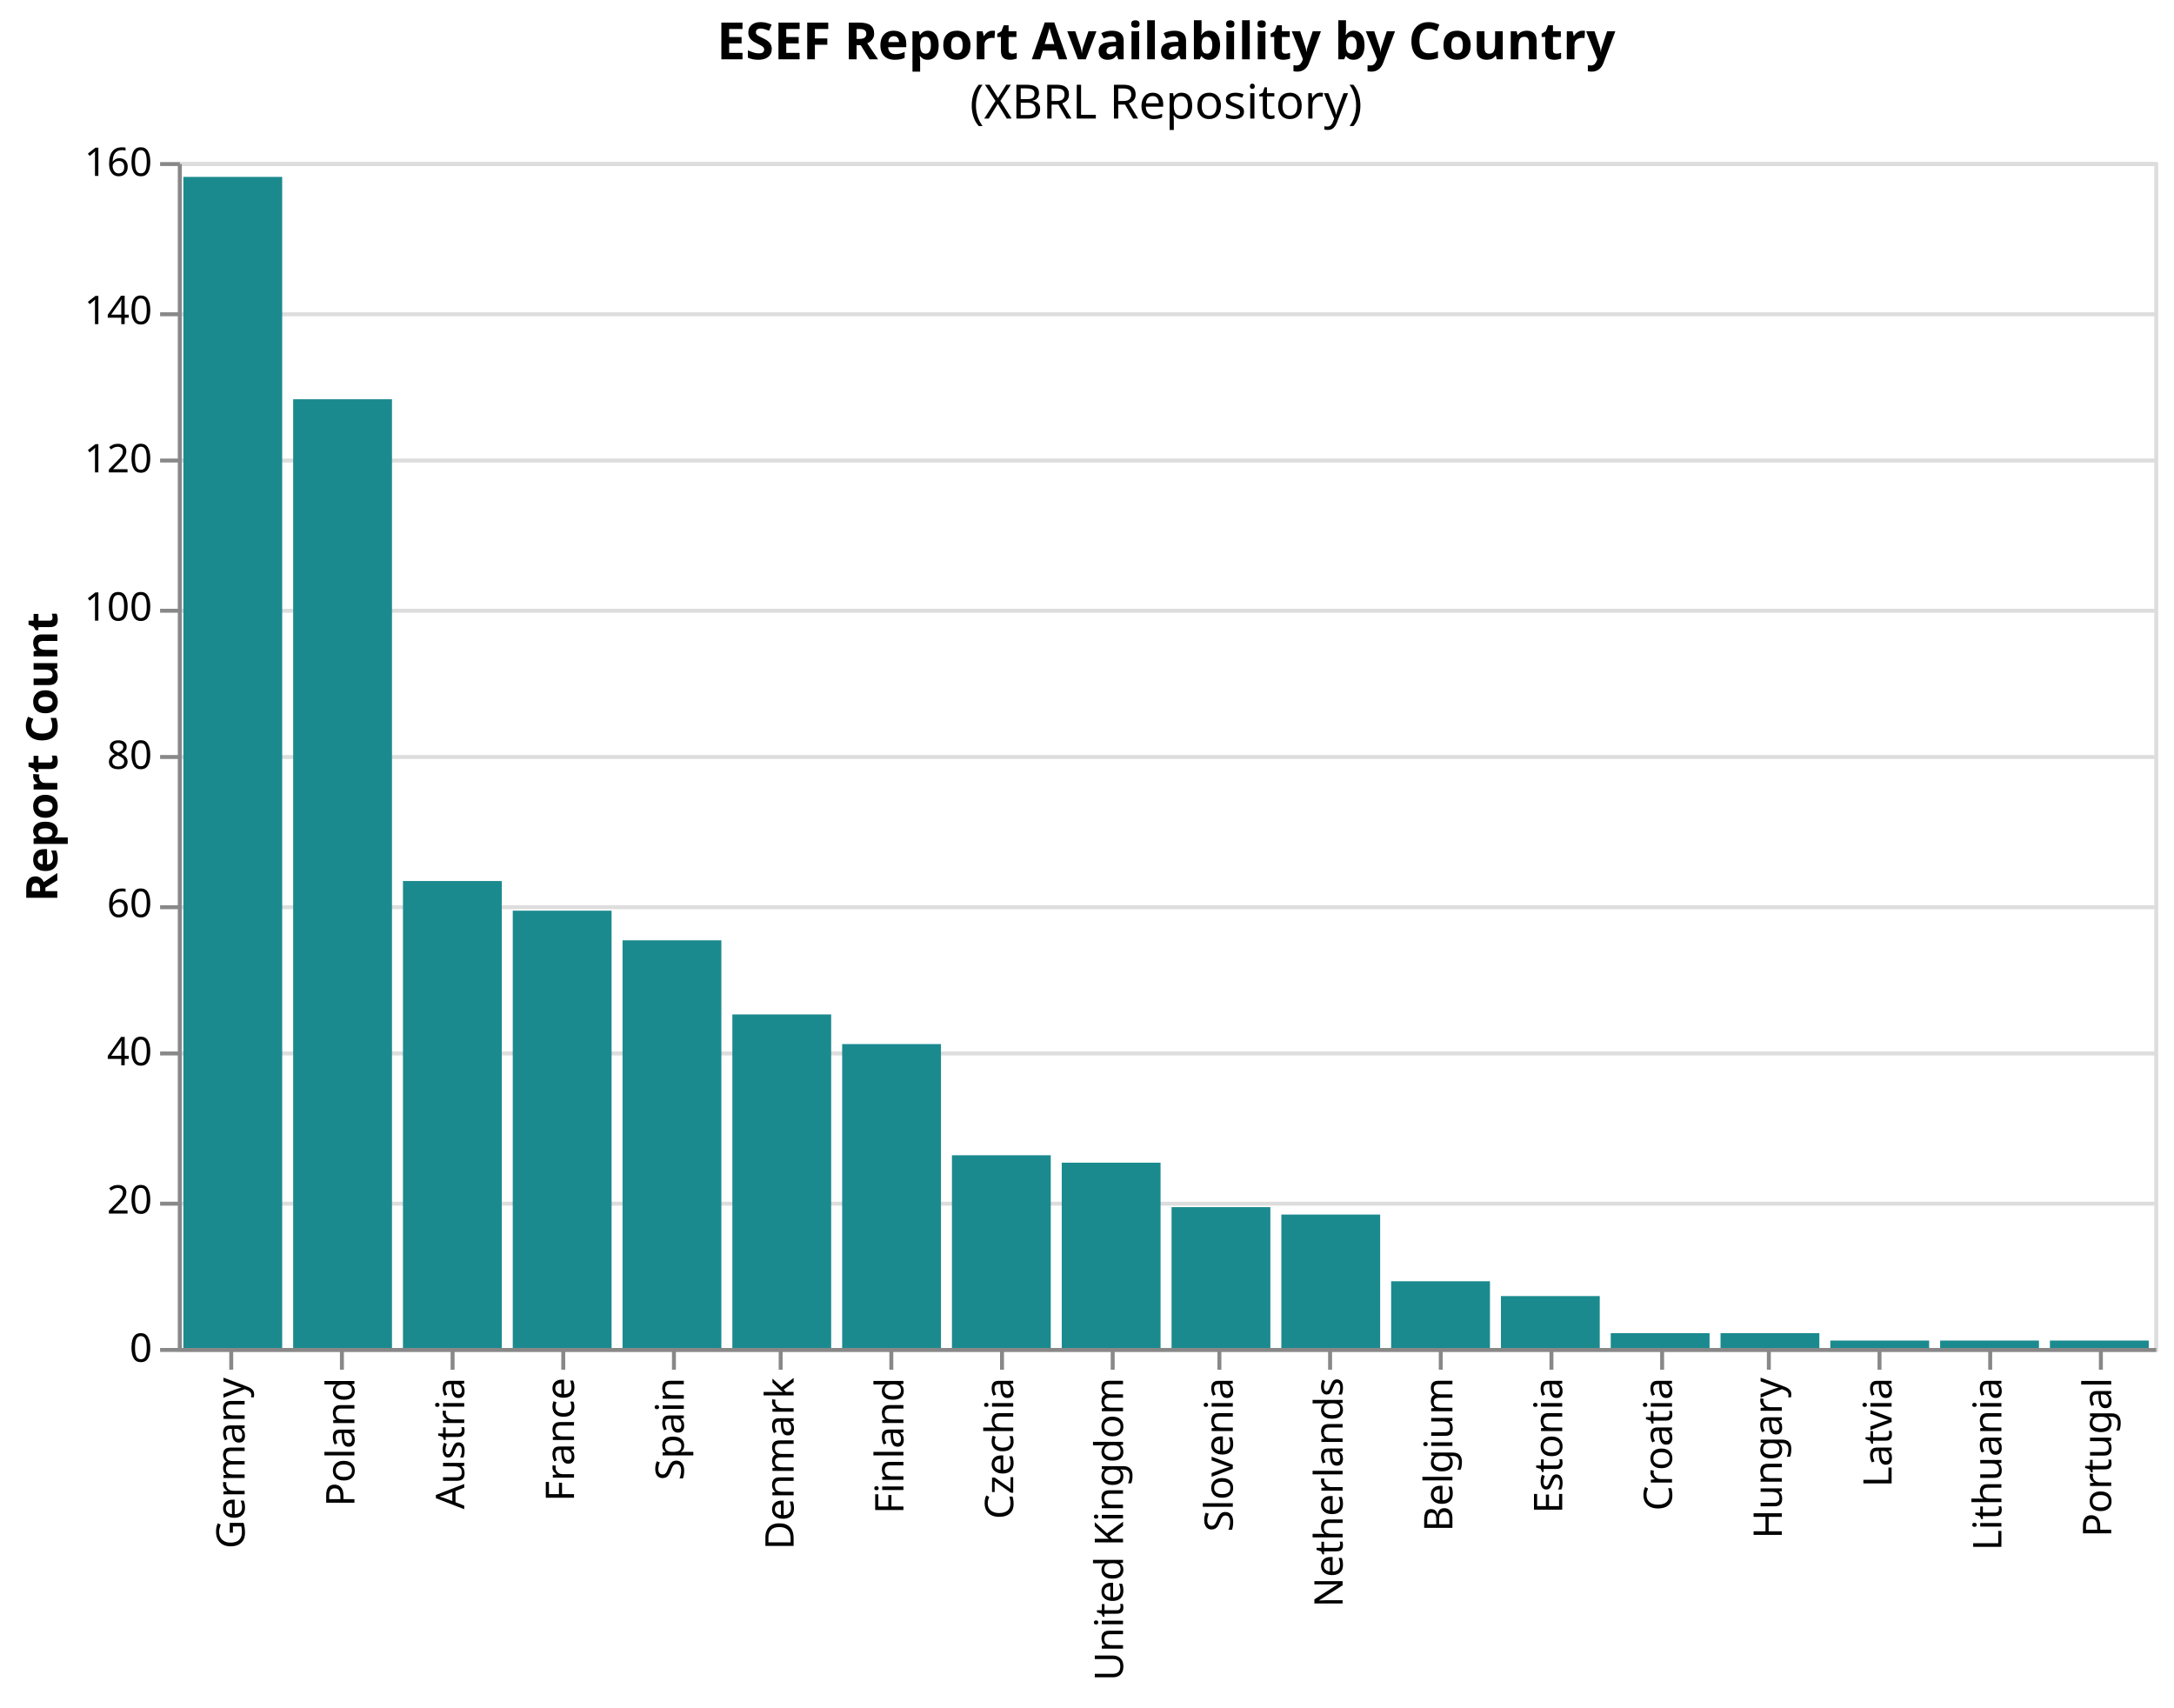
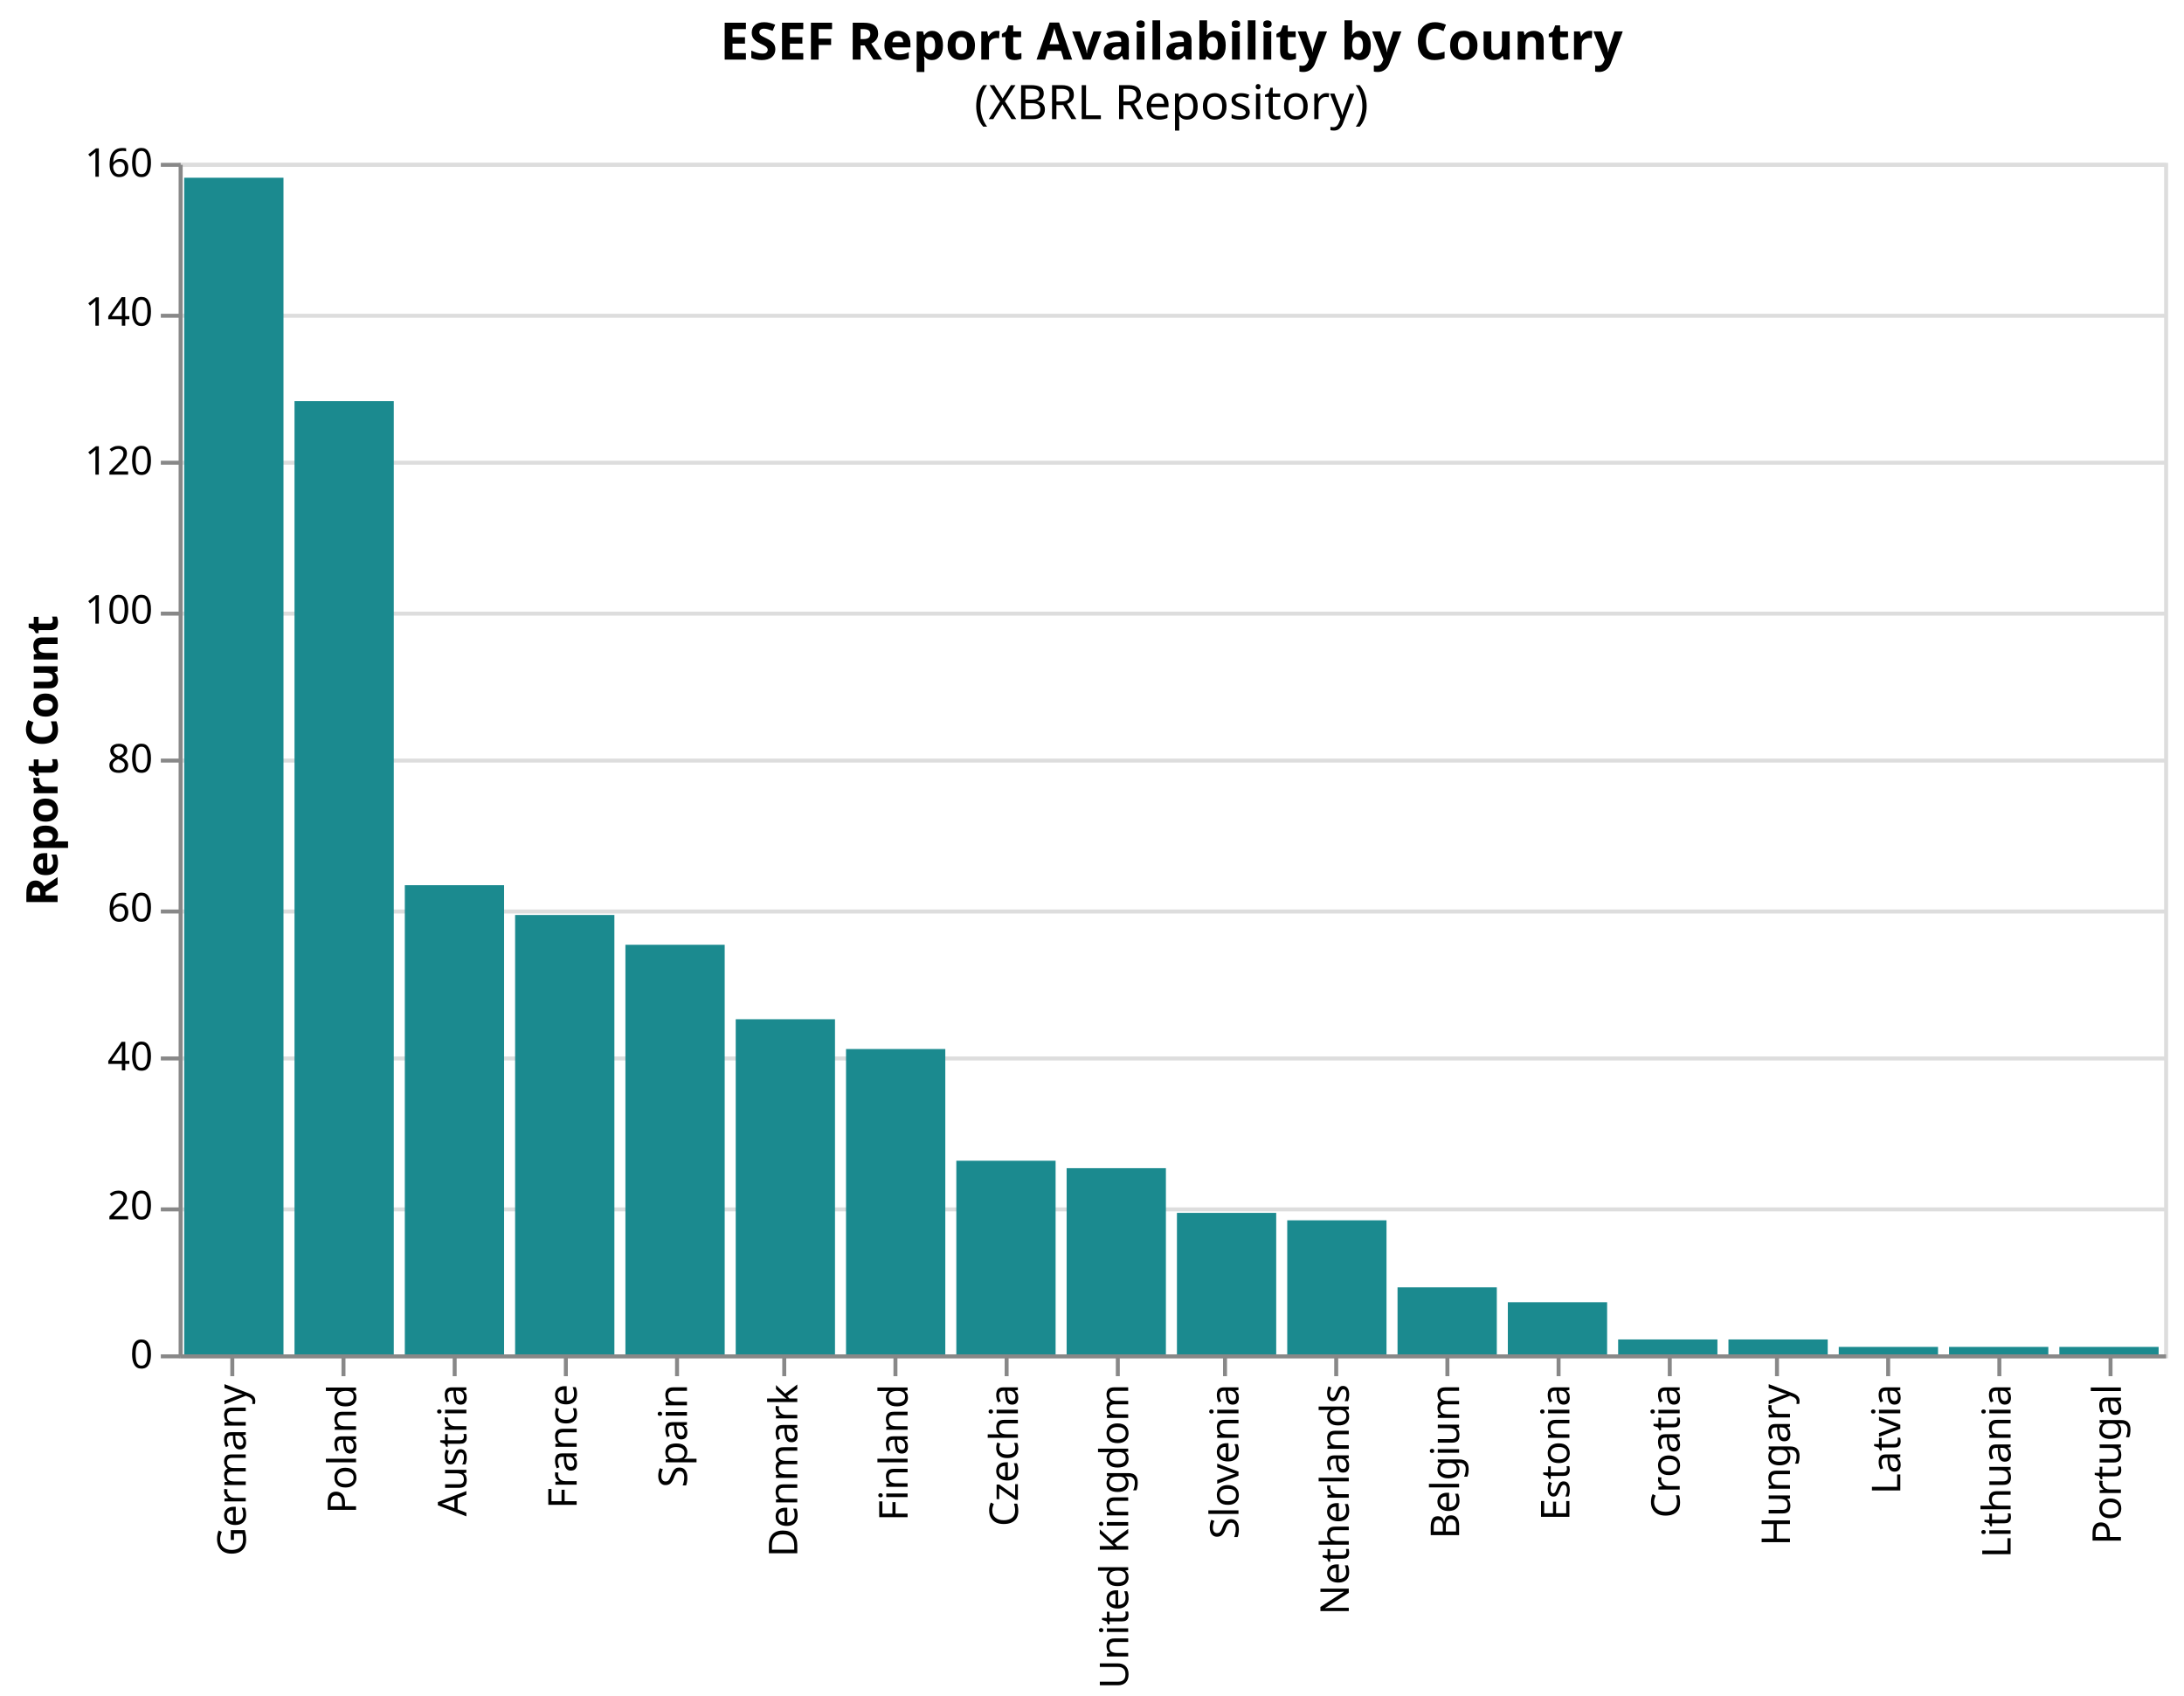
- <svg xmlns="http://www.w3.org/2000/svg" version="1.1" class="marks" width="550" height="432" viewBox="0 0 550 432">
+ <svg xmlns="http://www.w3.org/2000/svg" version="1.1" class="marks" width="550" height="427" viewBox="0 0 550 427">
  <g fill="none" stroke-miterlimit="10" transform="translate(45,41)">
    <g class="mark-group role-frame root" role="graphics-object" aria-roledescription="group mark container">
      <g transform="translate(0,0)">
        <path class="background" aria-hidden="true" d="M0.5,0.5h500v300h-500Z" stroke="#ddd" />
        <g>
          <g class="mark-group role-axis" aria-hidden="true">
            <g transform="translate(0.5,0.5)">
              <path class="background" aria-hidden="true" d="M0,0h0v0h0Z" pointer-events="none" />
              <g>
                <g class="mark-rule role-axis-grid" pointer-events="none">
                  <line transform="translate(0,300)" x2="500" y2="0" stroke="#ddd" stroke-width="1" opacity="1" />
                  <line transform="translate(0,263)" x2="500" y2="0" stroke="#ddd" stroke-width="1" opacity="1" />
                  <line transform="translate(0,225)" x2="500" y2="0" stroke="#ddd" stroke-width="1" opacity="1" />
                  <line transform="translate(0,188)" x2="500" y2="0" stroke="#ddd" stroke-width="1" opacity="1" />
                  <line transform="translate(0,150)" x2="500" y2="0" stroke="#ddd" stroke-width="1" opacity="1" />
                  <line transform="translate(0,113)" x2="500" y2="0" stroke="#ddd" stroke-width="1" opacity="1" />
                  <line transform="translate(0,75)" x2="500" y2="0" stroke="#ddd" stroke-width="1" opacity="1" />
                  <line transform="translate(0,38)" x2="500" y2="0" stroke="#ddd" stroke-width="1" opacity="1" />
                  <line transform="translate(0,0)" x2="500" y2="0" stroke="#ddd" stroke-width="1" opacity="1" />
                </g>
              </g>
              <path class="foreground" aria-hidden="true" d="" pointer-events="none" display="none" />
            </g>
          </g>
          <g class="mark-group role-axis" role="graphics-symbol" aria-roledescription="axis" aria-label="X-axis for a discrete scale with 18 values: Germany, Poland, Austria, France, Spain, ending with Portugal">
            <g transform="translate(0.5,300.5)">
              <path class="background" aria-hidden="true" d="M0,0h0v0h0Z" pointer-events="none" />
              <g>
                <g class="mark-rule role-axis-tick" pointer-events="none">
                  <line transform="translate(13,0)" x2="0" y2="5" stroke="#888" stroke-width="1" opacity="1" />
                  <line transform="translate(41,0)" x2="0" y2="5" stroke="#888" stroke-width="1" opacity="1" />
                  <line transform="translate(69,0)" x2="0" y2="5" stroke="#888" stroke-width="1" opacity="1" />
                  <line transform="translate(97,0)" x2="0" y2="5" stroke="#888" stroke-width="1" opacity="1" />
                  <line transform="translate(125,0)" x2="0" y2="5" stroke="#888" stroke-width="1" opacity="1" />
                  <line transform="translate(152,0)" x2="0" y2="5" stroke="#888" stroke-width="1" opacity="1" />
                  <line transform="translate(180,0)" x2="0" y2="5" stroke="#888" stroke-width="1" opacity="1" />
                  <line transform="translate(208,0)" x2="0" y2="5" stroke="#888" stroke-width="1" opacity="1" />
                  <line transform="translate(236,0)" x2="0" y2="5" stroke="#888" stroke-width="1" opacity="1" />
                  <line transform="translate(263,0)" x2="0" y2="5" stroke="#888" stroke-width="1" opacity="1" />
                  <line transform="translate(291,0)" x2="0" y2="5" stroke="#888" stroke-width="1" opacity="1" />
                  <line transform="translate(319,0)" x2="0" y2="5" stroke="#888" stroke-width="1" opacity="1" />
                  <line transform="translate(347,0)" x2="0" y2="5" stroke="#888" stroke-width="1" opacity="1" />
                  <line transform="translate(375,0)" x2="0" y2="5" stroke="#888" stroke-width="1" opacity="1" />
                  <line transform="translate(402,0)" x2="0" y2="5" stroke="#888" stroke-width="1" opacity="1" />
                  <line transform="translate(430,0)" x2="0" y2="5" stroke="#888" stroke-width="1" opacity="1" />
                  <line transform="translate(458,0)" x2="0" y2="5" stroke="#888" stroke-width="1" opacity="1" />
                  <line transform="translate(486,0)" x2="0" y2="5" stroke="#888" stroke-width="1" opacity="1" />
                </g>
                <g class="mark-text role-axis-label" pointer-events="none">
                  <text text-anchor="end" transform="translate(13.38889,7) rotate(270) translate(0,3)" font-family="sans-serif" font-size="10px" fill="#000" opacity="1">Germany</text>
                  <text text-anchor="end" transform="translate(41.16667,7) rotate(270) translate(0,3)" font-family="sans-serif" font-size="10px" fill="#000" opacity="1">Poland</text>
                  <text text-anchor="end" transform="translate(68.94444,7) rotate(270) translate(0,3)" font-family="sans-serif" font-size="10px" fill="#000" opacity="1">Austria</text>
                  <text text-anchor="end" transform="translate(96.72222,7) rotate(270) translate(0,3)" font-family="sans-serif" font-size="10px" fill="#000" opacity="1">France</text>
                  <text text-anchor="end" transform="translate(124.5,7) rotate(270) translate(0,3)" font-family="sans-serif" font-size="10px" fill="#000" opacity="1">Spain</text>
                  <text text-anchor="end" transform="translate(152.2778,7) rotate(270) translate(0,3)" font-family="sans-serif" font-size="10px" fill="#000" opacity="1">Denmark</text>
                  <text text-anchor="end" transform="translate(180.0556,7) rotate(270) translate(0,3)" font-family="sans-serif" font-size="10px" fill="#000" opacity="1">Finland</text>
                  <text text-anchor="end" transform="translate(207.8333,7) rotate(270) translate(0,3)" font-family="sans-serif" font-size="10px" fill="#000" opacity="1">Czechia</text>
                  <text text-anchor="end" transform="translate(235.6111,7) rotate(270) translate(0,3)" font-family="sans-serif" font-size="10px" fill="#000" opacity="1">United Kingdom</text>
                  <text text-anchor="end" transform="translate(263.3889,7) rotate(270) translate(0,3)" font-family="sans-serif" font-size="10px" fill="#000" opacity="1">Slovenia</text>
                  <text text-anchor="end" transform="translate(291.1667,7) rotate(270) translate(0,3)" font-family="sans-serif" font-size="10px" fill="#000" opacity="1">Netherlands</text>
                  <text text-anchor="end" transform="translate(318.9444,7) rotate(270) translate(0,3)" font-family="sans-serif" font-size="10px" fill="#000" opacity="1">Belgium</text>
                  <text text-anchor="end" transform="translate(346.7222,7) rotate(270) translate(0,3)" font-family="sans-serif" font-size="10px" fill="#000" opacity="1">Estonia</text>
                  <text text-anchor="end" transform="translate(374.5,7) rotate(270) translate(0,3)" font-family="sans-serif" font-size="10px" fill="#000" opacity="1">Croatia</text>
                  <text text-anchor="end" transform="translate(402.2778,7) rotate(270) translate(0,3)" font-family="sans-serif" font-size="10px" fill="#000" opacity="1">Hungary</text>
                  <text text-anchor="end" transform="translate(430.0556,7) rotate(270) translate(0,3)" font-family="sans-serif" font-size="10px" fill="#000" opacity="1">Latvia</text>
                  <text text-anchor="end" transform="translate(457.8333,7) rotate(270) translate(0,3)" font-family="sans-serif" font-size="10px" fill="#000" opacity="1">Lithuania</text>
                  <text text-anchor="end" transform="translate(485.6111,7) rotate(270) translate(0,3)" font-family="sans-serif" font-size="10px" fill="#000" opacity="1">Portugal</text>
                </g>
                <g class="mark-rule role-axis-domain" pointer-events="none">
                  <line transform="translate(0,0)" x2="500" y2="0" stroke="#888" stroke-width="1" opacity="1" />
                </g>
              </g>
              <path class="foreground" aria-hidden="true" d="" pointer-events="none" display="none" />
            </g>
          </g>
          <g class="mark-group role-axis" role="graphics-symbol" aria-roledescription="axis" aria-label="Y-axis titled 'Report Count' for a linear scale with values from 0 to 160">
            <g transform="translate(0.5,0.5)">
              <path class="background" aria-hidden="true" d="M0,0h0v0h0Z" pointer-events="none" />
              <g>
                <g class="mark-rule role-axis-tick" pointer-events="none">
                  <line transform="translate(0,300)" x2="-5" y2="0" stroke="#888" stroke-width="1" opacity="1" />
                  <line transform="translate(0,263)" x2="-5" y2="0" stroke="#888" stroke-width="1" opacity="1" />
                  <line transform="translate(0,225)" x2="-5" y2="0" stroke="#888" stroke-width="1" opacity="1" />
                  <line transform="translate(0,188)" x2="-5" y2="0" stroke="#888" stroke-width="1" opacity="1" />
                  <line transform="translate(0,150)" x2="-5" y2="0" stroke="#888" stroke-width="1" opacity="1" />
                  <line transform="translate(0,113)" x2="-5" y2="0" stroke="#888" stroke-width="1" opacity="1" />
                  <line transform="translate(0,75)" x2="-5" y2="0" stroke="#888" stroke-width="1" opacity="1" />
                  <line transform="translate(0,38)" x2="-5" y2="0" stroke="#888" stroke-width="1" opacity="1" />
                  <line transform="translate(0,0)" x2="-5" y2="0" stroke="#888" stroke-width="1" opacity="1" />
                </g>
                <g class="mark-text role-axis-label" pointer-events="none">
                  <text text-anchor="end" transform="translate(-7,303)" font-family="sans-serif" font-size="10px" fill="#000" opacity="1">0</text>
                  <text text-anchor="end" transform="translate(-7,265.5)" font-family="sans-serif" font-size="10px" fill="#000" opacity="1">20</text>
                  <text text-anchor="end" transform="translate(-7,228)" font-family="sans-serif" font-size="10px" fill="#000" opacity="1">40</text>
                  <text text-anchor="end" transform="translate(-7,190.5)" font-family="sans-serif" font-size="10px" fill="#000" opacity="1">60</text>
                  <text text-anchor="end" transform="translate(-7,153)" font-family="sans-serif" font-size="10px" fill="#000" opacity="1">80</text>
                  <text text-anchor="end" transform="translate(-7,115.5)" font-family="sans-serif" font-size="10px" fill="#000" opacity="1">100</text>
                  <text text-anchor="end" transform="translate(-7,78)" font-family="sans-serif" font-size="10px" fill="#000" opacity="1">120</text>
                  <text text-anchor="end" transform="translate(-7,40.5)" font-family="sans-serif" font-size="10px" fill="#000" opacity="1">140</text>
                  <text text-anchor="end" transform="translate(-7,3)" font-family="sans-serif" font-size="10px" fill="#000" opacity="1">160</text>
                </g>
                <g class="mark-rule role-axis-domain" pointer-events="none">
                  <line transform="translate(0,300)" x2="0" y2="-300" stroke="#888" stroke-width="1" opacity="1" />
                </g>
                <g class="mark-text role-axis-title" pointer-events="none">
                  <text text-anchor="middle" transform="translate(-29,150) rotate(-90) translate(0,-2)" font-family="sans-serif" font-size="11px" font-weight="bold" fill="#000" opacity="1">Report Count</text>
                </g>
              </g>
              <path class="foreground" aria-hidden="true" d="" pointer-events="none" display="none" />
            </g>
          </g>
          <g class="mark-rect role-mark marks" role="graphics-object" aria-roledescription="rect mark container">
            <path aria-label="country: Austria; Report Count: 63" role="graphics-symbol" aria-roledescription="bar" d="M56.944,181.875h25v118.125h-25Z" fill="#1b8a8f" />
            <path aria-label="country: Belgium; Report Count: 9" role="graphics-symbol" aria-roledescription="bar" d="M306.944,283.125h25v16.875h-25Z" fill="#1b8a8f" />
            <path aria-label="country: Croatia; Report Count: 2" role="graphics-symbol" aria-roledescription="bar" d="M362.5,296.25h25v3.75h-25Z" fill="#1b8a8f" />
            <path aria-label="country: Czechia; Report Count: 26" role="graphics-symbol" aria-roledescription="bar" d="M195.833,251.25h25v48.75h-25Z" fill="#1b8a8f" />
            <path aria-label="country: Denmark; Report Count: 45" role="graphics-symbol" aria-roledescription="bar" d="M140.278,215.625h25v84.375h-25Z" fill="#1b8a8f" />
            <path aria-label="country: Estonia; Report Count: 7" role="graphics-symbol" aria-roledescription="bar" d="M334.722,286.875h25v13.125h-25Z" fill="#1b8a8f" />
            <path aria-label="country: Finland; Report Count: 41" role="graphics-symbol" aria-roledescription="bar" d="M168.056,223.125h25v76.875h-25Z" fill="#1b8a8f" />
            <path aria-label="country: France; Report Count: 59" role="graphics-symbol" aria-roledescription="bar" d="M84.722,189.375h25v110.625h-25Z" fill="#1b8a8f" />
            <path aria-label="country: Germany; Report Count: 158" role="graphics-symbol" aria-roledescription="bar" d="M1.389,3.75h25v296.25h-25Z" fill="#1b8a8f" />
            <path aria-label="country: Hungary; Report Count: 2" role="graphics-symbol" aria-roledescription="bar" d="M390.278,296.25h25v3.75h-25Z" fill="#1b8a8f" />
            <path aria-label="country: Latvia; Report Count: 1" role="graphics-symbol" aria-roledescription="bar" d="M418.056,298.125h25v1.875h-25Z" fill="#1b8a8f" />
            <path aria-label="country: Lithuania; Report Count: 1" role="graphics-symbol" aria-roledescription="bar" d="M445.833,298.125h25v1.875h-25Z" fill="#1b8a8f" />
            <path aria-label="country: Netherlands; Report Count: 18" role="graphics-symbol" aria-roledescription="bar" d="M279.167,266.25h25v33.75h-25Z" fill="#1b8a8f" />
            <path aria-label="country: Poland; Report Count: 128" role="graphics-symbol" aria-roledescription="bar" d="M29.167,60h25v240h-25Z" fill="#1b8a8f" />
            <path aria-label="country: Portugal; Report Count: 1" role="graphics-symbol" aria-roledescription="bar" d="M473.611,298.125h25v1.875h-25Z" fill="#1b8a8f" />
            <path aria-label="country: Slovenia; Report Count: 19" role="graphics-symbol" aria-roledescription="bar" d="M251.389,264.375h25v35.625h-25Z" fill="#1b8a8f" />
            <path aria-label="country: Spain; Report Count: 55" role="graphics-symbol" aria-roledescription="bar" d="M112.5,196.875h25v103.125h-25Z" fill="#1b8a8f" />
            <path aria-label="country: United Kingdom; Report Count: 25" role="graphics-symbol" aria-roledescription="bar" d="M223.611,253.125h25v46.875h-25Z" fill="#1b8a8f" />
          </g>
          <g class="mark-group role-title">
            <g transform="translate(250,-36)">
              <path class="background" aria-hidden="true" d="M0,0h0v0h0Z" pointer-events="none" />
              <g>
                <g class="mark-text role-title-text" role="graphics-symbol" aria-roledescription="title" aria-label="Title text 'ESEF Report Availability by Country'" pointer-events="none">
                  <text text-anchor="middle" transform="translate(0,10)" font-family="sans-serif" font-size="13px" font-weight="bold" fill="#000" opacity="1">ESEF Report Availability by Country</text>
                </g>
                <g class="mark-text role-title-subtitle" role="graphics-symbol" aria-roledescription="subtitle" aria-label="Subtitle text '(XBRL Repository)'" pointer-events="none">
                  <text text-anchor="middle" transform="translate(0,25)" font-family="sans-serif" font-size="12px" fill="#000" opacity="1">(XBRL Repository)</text>
                </g>
              </g>
              <path class="foreground" aria-hidden="true" d="" pointer-events="none" display="none" />
            </g>
          </g>
        </g>
        <path class="foreground" aria-hidden="true" d="" display="none" />
      </g>
    </g>
  </g>
</svg>
